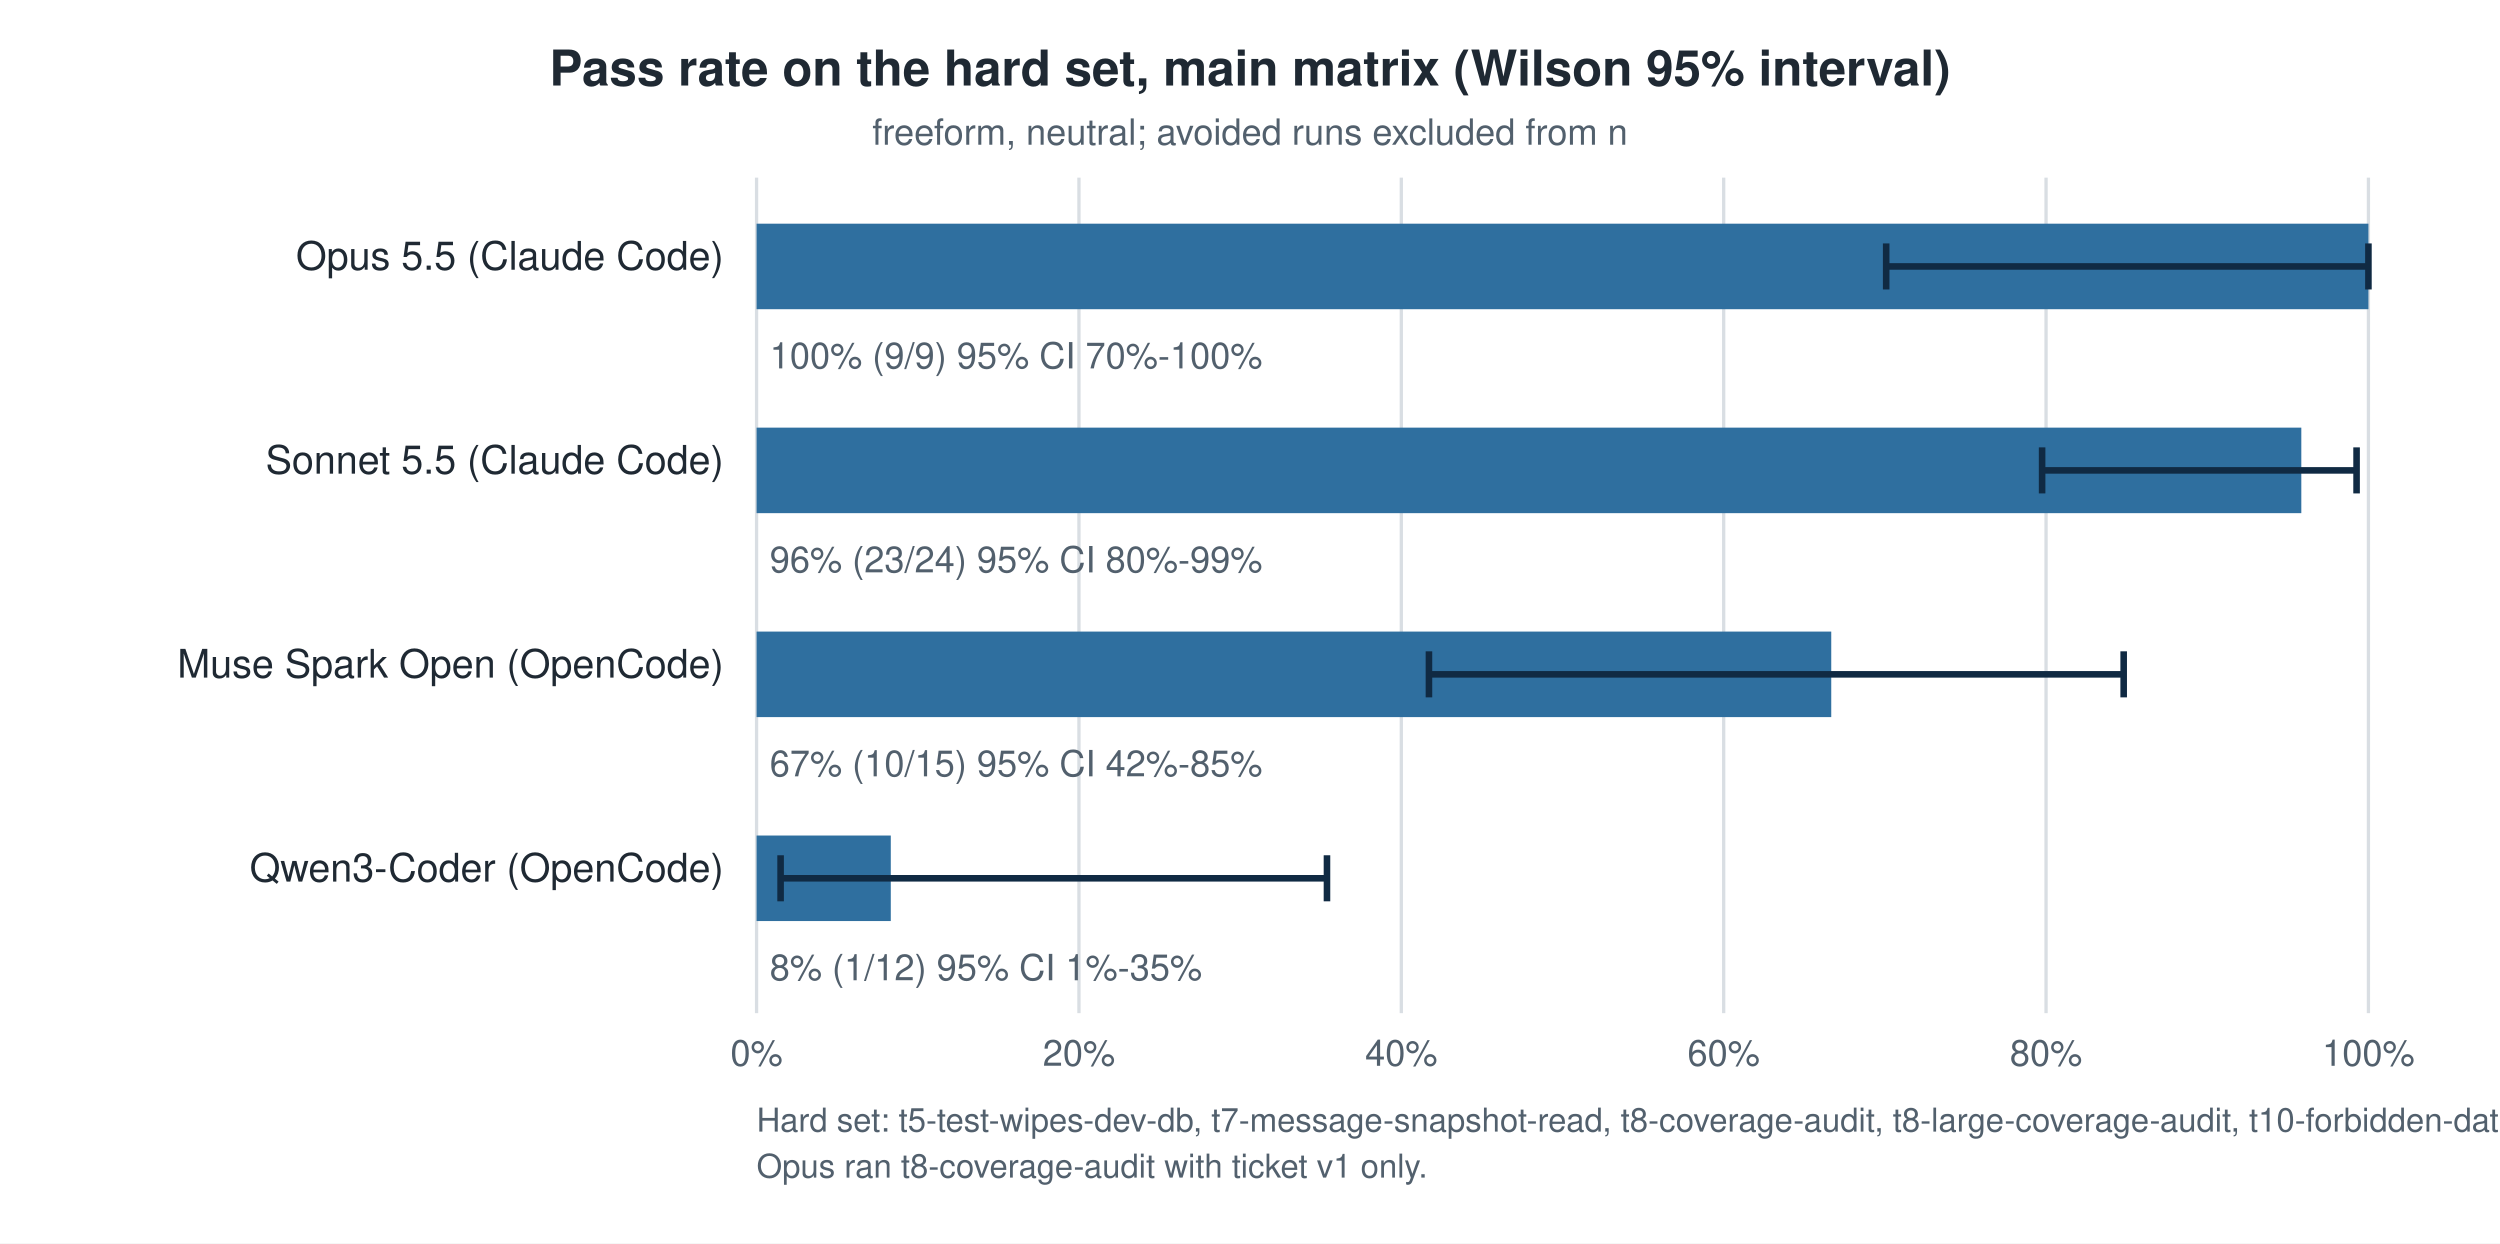
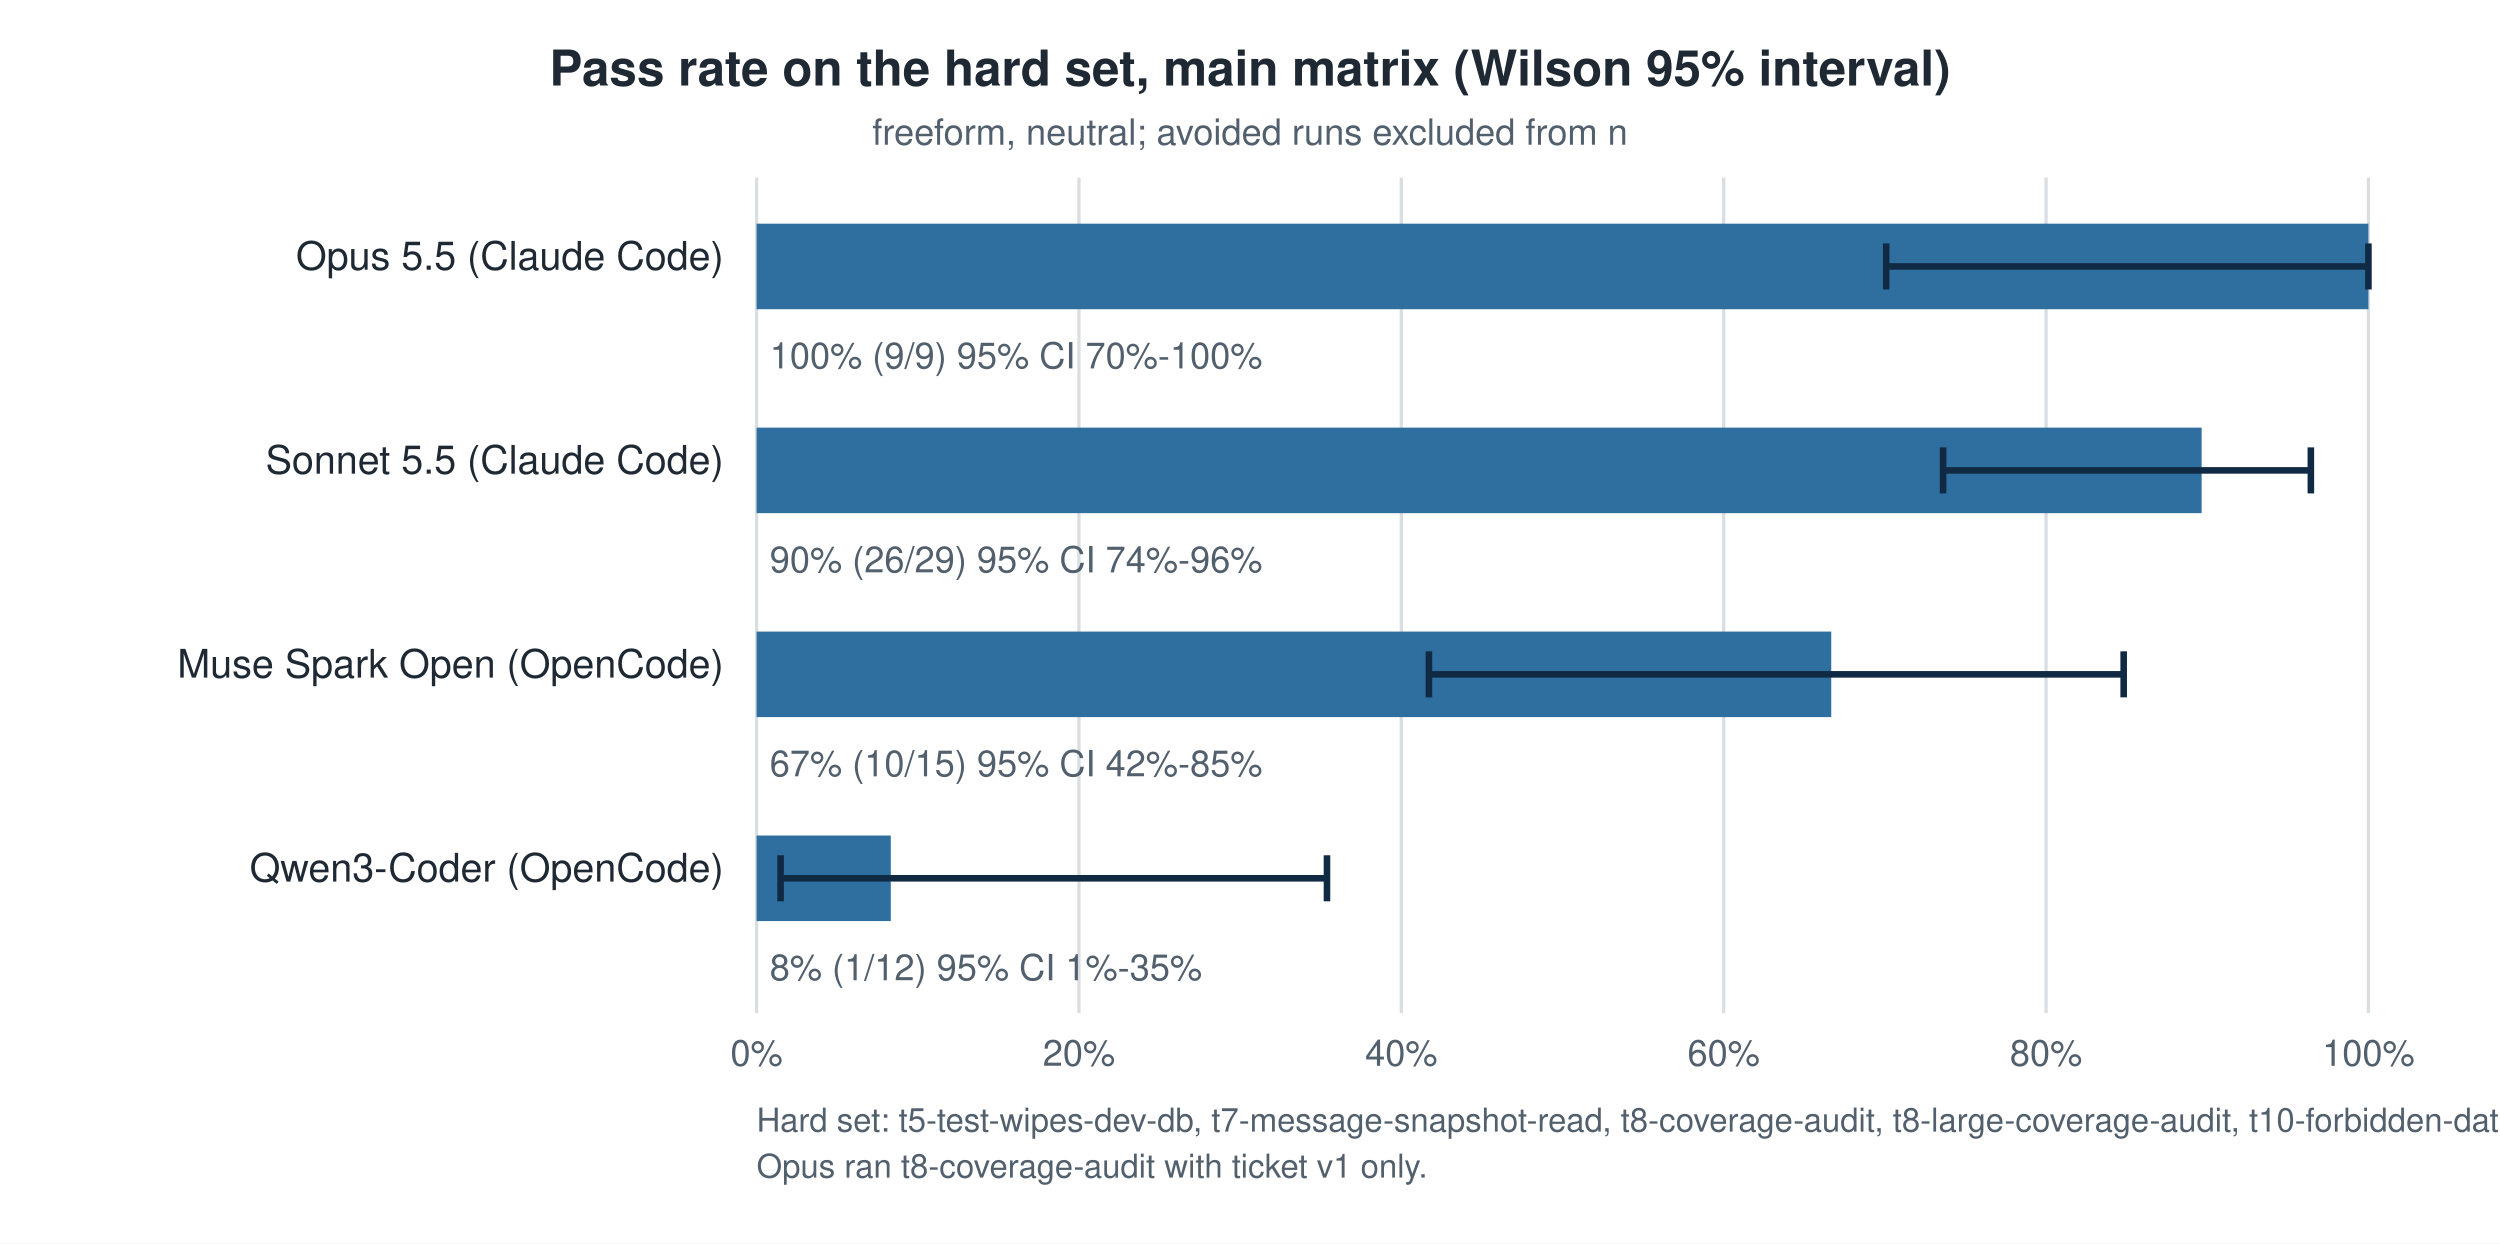
<svg xmlns="http://www.w3.org/2000/svg" viewBox="0 0 760 378" width="760" height="378" role="img" aria-label="Hard-set pass rate per model with Wilson 95% intervals" font-family="Helvetica,Arial,sans-serif">
  <rect width="760" height="378" fill="#ffffff" />
  <text x="380.0" y="26.0" font-size="15" text-anchor="middle" fill="#1f2933" font-weight="bold">Pass rate on the hard set, main matrix (Wilson 95% interval)</text>
  <text x="380.0" y="44.0" font-size="11" text-anchor="middle" fill="#52606d" font-weight="normal">freeform, neutral; avoided runs excluded from n</text>
  <line x1="230.0" y1="54" x2="230.0" y2="308" stroke="#d9dee3" />
  <text x="230.0" y="324.0" font-size="11" text-anchor="middle" fill="#52606d" font-weight="normal">0%</text>
  <line x1="328.0" y1="54" x2="328.0" y2="308" stroke="#d9dee3" />
  <text x="328.0" y="324.0" font-size="11" text-anchor="middle" fill="#52606d" font-weight="normal">20%</text>
  <line x1="426.0" y1="54" x2="426.0" y2="308" stroke="#d9dee3" />
  <text x="426.0" y="324.0" font-size="11" text-anchor="middle" fill="#52606d" font-weight="normal">40%</text>
  <line x1="524.0" y1="54" x2="524.0" y2="308" stroke="#d9dee3" />
  <text x="524.0" y="324.0" font-size="11" text-anchor="middle" fill="#52606d" font-weight="normal">60%</text>
  <line x1="622.0" y1="54" x2="622.0" y2="308" stroke="#d9dee3" />
  <text x="622.0" y="324.0" font-size="11" text-anchor="middle" fill="#52606d" font-weight="normal">80%</text>
  <line x1="720.0" y1="54" x2="720.0" y2="308" stroke="#d9dee3" />
  <text x="720.0" y="324.0" font-size="11" text-anchor="middle" fill="#52606d" font-weight="normal">100%</text>
  <text x="220.0" y="82.0" font-size="12" text-anchor="end" fill="#1f2933" font-weight="normal">Opus 5.5 (Claude Code)</text>
  <rect x="230" y="68" width="490.0" height="26" fill="#2f6f9f" />
  <g stroke="#102a43" stroke-width="2">
    <line x1="573.4" y1="81" x2="720.0" y2="81" />
    <line x1="573.4" y1="74" x2="573.4" y2="88" />
    <line x1="720.0" y1="74" x2="720.0" y2="88" />
  </g>
  <text x="234.0" y="112.0" font-size="11" text-anchor="start" fill="#52606d" font-weight="normal">100%  (9/9)  95% CI 70%-100%</text>
  <text x="220.0" y="144.0" font-size="12" text-anchor="end" fill="#1f2933" font-weight="normal">Sonnet 5.5 (Claude Code)</text>
-   <rect x="230" y="130" width="469.6" height="26" fill="#2f6f9f" />
+   <rect x="230" y="130" width="439.3" height="26" fill="#2f6f9f" />
  <g stroke="#102a43" stroke-width="2">
-     <line x1="620.8" y1="143" x2="716.4" y2="143" />
-     <line x1="620.8" y1="136" x2="620.8" y2="150" />
-     <line x1="716.4" y1="136" x2="716.4" y2="150" />
+     <line x1="590.7" y1="143" x2="702.5" y2="143" />
+     <line x1="590.7" y1="136" x2="590.7" y2="150" />
+     <line x1="702.5" y1="136" x2="702.5" y2="150" />
  </g>
-   <text x="234.0" y="174.0" font-size="11" text-anchor="start" fill="#52606d" font-weight="normal">96%  (23/24)  95% CI 80%-99%</text>
+   <text x="234.0" y="174.0" font-size="11" text-anchor="start" fill="#52606d" font-weight="normal">90%  (26/29)  95% CI 74%-96%</text>
  <text x="220.0" y="206.0" font-size="12" text-anchor="end" fill="#1f2933" font-weight="normal">Muse Spark Open (OpenCode)</text>
  <rect x="230" y="192" width="326.7" height="26" fill="#2f6f9f" />
  <g stroke="#102a43" stroke-width="2">
    <line x1="434.4" y1="205" x2="645.6" y2="205" />
    <line x1="434.4" y1="198" x2="434.4" y2="212" />
    <line x1="645.6" y1="198" x2="645.6" y2="212" />
  </g>
  <text x="234.0" y="236.0" font-size="11" text-anchor="start" fill="#52606d" font-weight="normal">67%  (10/15)  95% CI 42%-85%</text>
  <text x="220.0" y="268.0" font-size="12" text-anchor="end" fill="#1f2933" font-weight="normal">Qwen3-Coder (OpenCode)</text>
  <rect x="230" y="254" width="40.8" height="26" fill="#2f6f9f" />
  <g stroke="#102a43" stroke-width="2">
    <line x1="237.3" y1="267" x2="403.4" y2="267" />
    <line x1="237.3" y1="260" x2="237.3" y2="274" />
    <line x1="403.4" y1="260" x2="403.4" y2="274" />
  </g>
  <text x="234.0" y="298.0" font-size="11" text-anchor="start" fill="#52606d" font-weight="normal">8%  (1/12)  95% CI 1%-35%</text>
  <text x="230.0" y="344.0" font-size="10" text-anchor="start" fill="#52606d" font-weight="normal">Hard set: t5-test-wipes-dev-db, t7-message-snapshot-read, t8-coverage-audit, t8-large-coverage-audit, t10-forbidden-data</text>
  <text x="230.0" y="358.0" font-size="10" text-anchor="start" fill="#52606d" font-weight="normal">Opus ran t8-coverage-audit with ticket v1 only.</text>
</svg>
